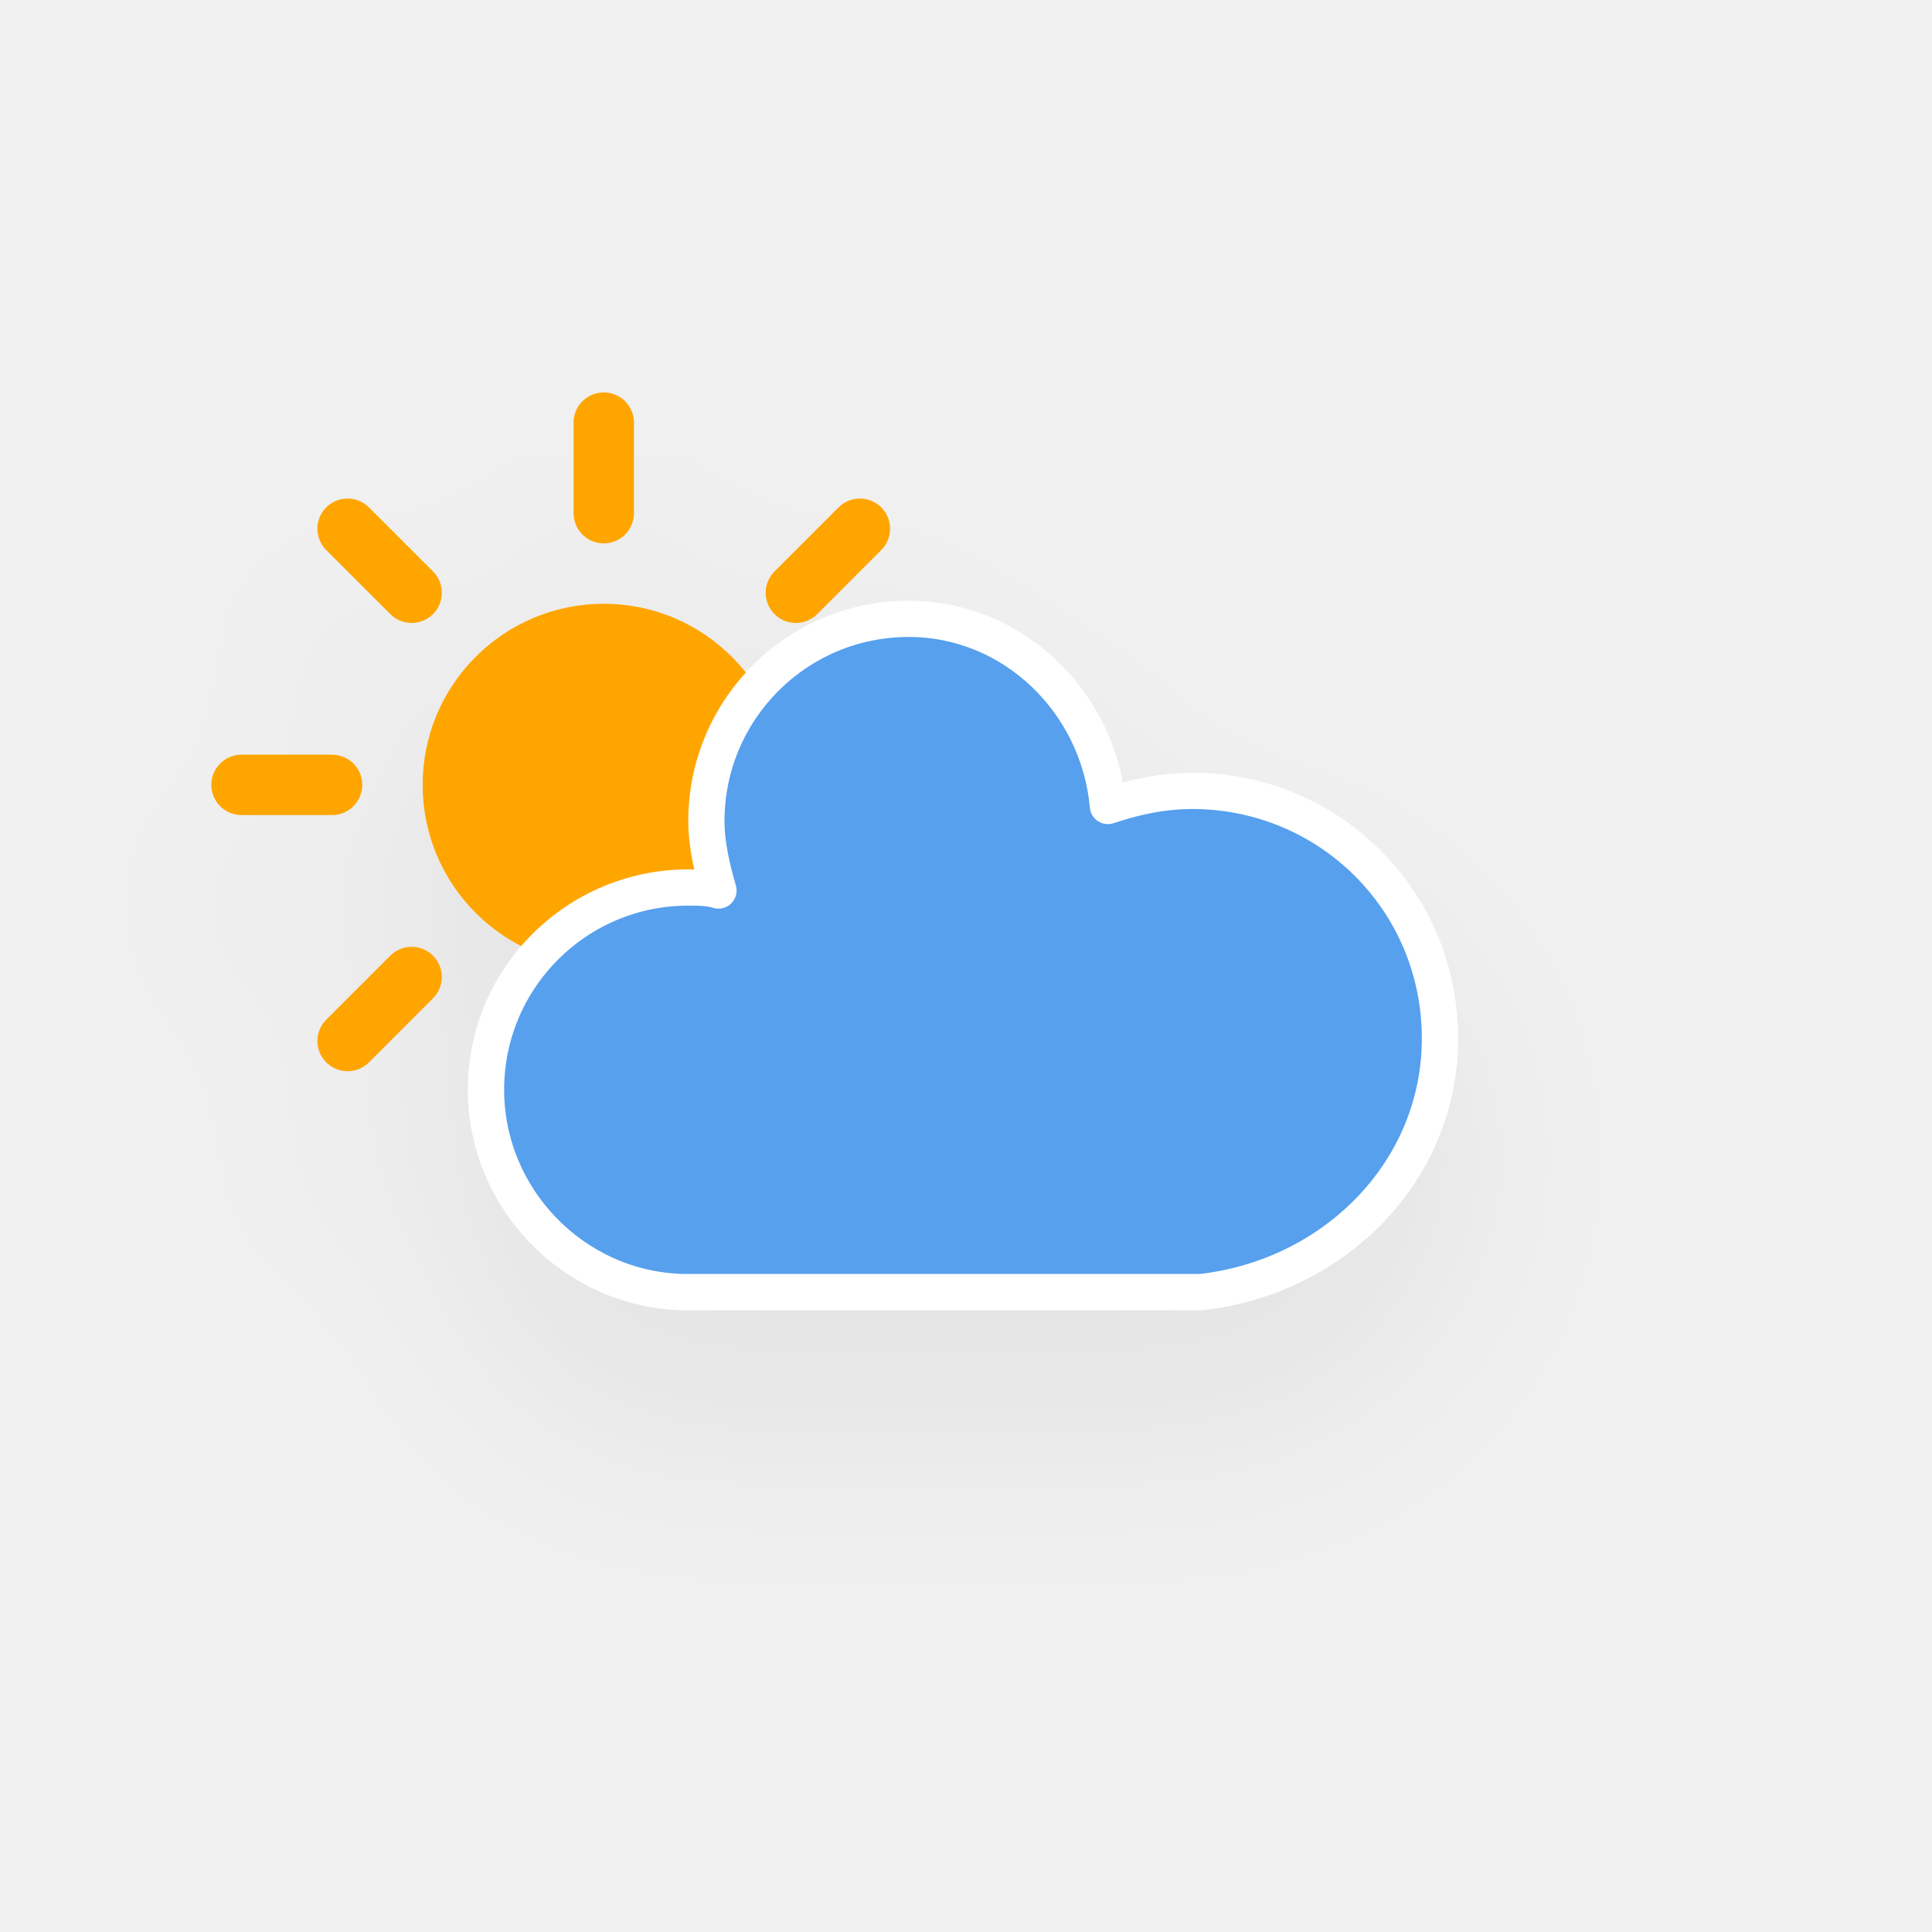
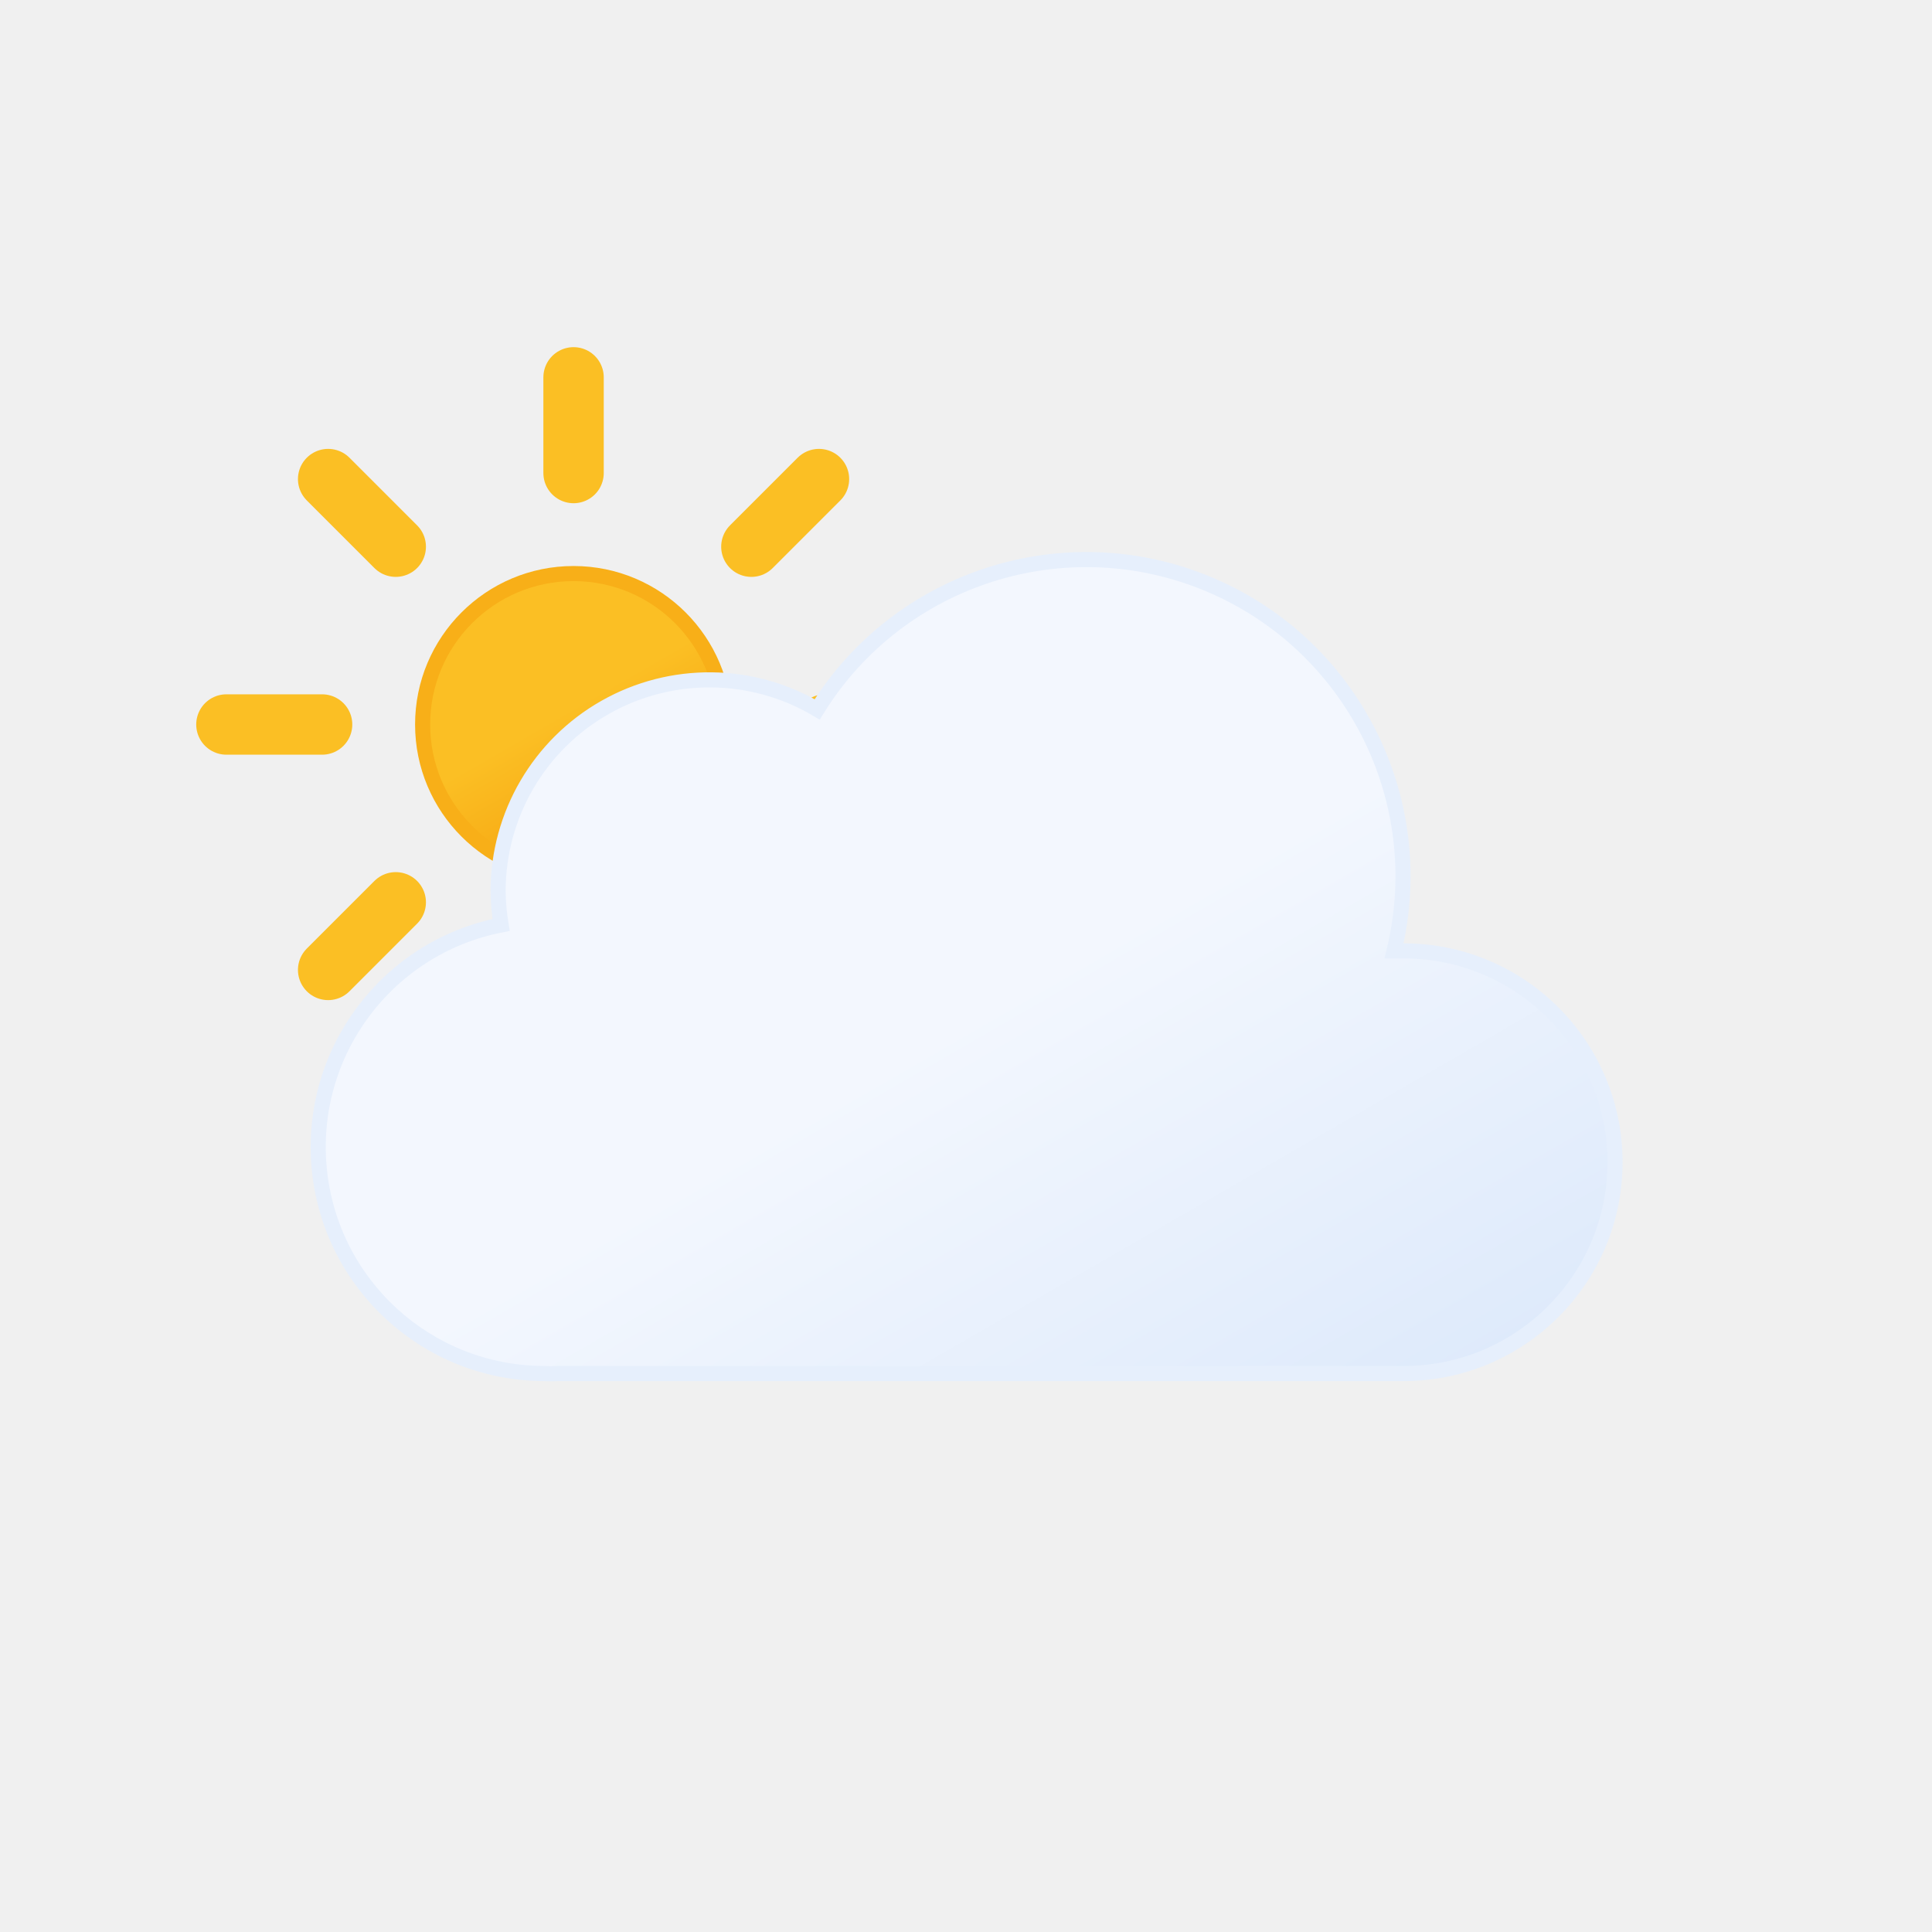
- <svg xmlns="http://www.w3.org/2000/svg" version="1.1" width="64" height="64" viewbox="0 0 64 64">
+ <svg xmlns="http://www.w3.org/2000/svg" viewBox="0 0 64 64">
  <defs>
-     <filter id="blur" width="200%" height="200%">
-       <feGaussianBlur in="SourceAlpha" stdDeviation="3" />
-       <feOffset dx="0" dy="4" result="offsetblur" />
-       <feComponentTransfer>
-         <feFuncA type="linear" slope="0.05" />
-       </feComponentTransfer>
-       <feMerge>
-         <feMergeNode />
-         <feMergeNode in="SourceGraphic" />
-       </feMerge>
-     </filter>
-     <style type="text/css">
- /*
- ** CLOUDS
- */
- @keyframes am-weather-cloud-2 {
-   0% {
-     -webkit-transform: translate(0px,0px);
-        -moz-transform: translate(0px,0px);
-         -ms-transform: translate(0px,0px);
-             transform: translate(0px,0px);
-   }
- 
-   50% {
-     -webkit-transform: translate(2px,0px);
-        -moz-transform: translate(2px,0px);
-         -ms-transform: translate(2px,0px);
-             transform: translate(2px,0px);
-   }
- 
-   100% {
-     -webkit-transform: translate(0px,0px);
-        -moz-transform: translate(0px,0px);
-         -ms-transform: translate(0px,0px);
-             transform: translate(0px,0px);
-   }
- }
- 
- .am-weather-cloud-2 {
-   -webkit-animation-name: am-weather-cloud-2;
-      -moz-animation-name: am-weather-cloud-2;
-           animation-name: am-weather-cloud-2;
-   -webkit-animation-duration: 3s;
-      -moz-animation-duration: 3s;
-           animation-duration: 3s;
-   -webkit-animation-timing-function: linear;
-      -moz-animation-timing-function: linear;
-           animation-timing-function: linear;
-   -webkit-animation-iteration-count: infinite;
-      -moz-animation-iteration-count: infinite;
-           animation-iteration-count: infinite;
- }
- 
- /*
- ** SUN
- */
- @keyframes am-weather-sun {
-   0% {
-     -webkit-transform: rotate(0deg);
-        -moz-transform: rotate(0deg);
-         -ms-transform: rotate(0deg);
-             transform: rotate(0deg);
-   }
- 
-   100% {
-     -webkit-transform: rotate(360deg);
-        -moz-transform: rotate(360deg);
-         -ms-transform: rotate(360deg);
-             transform: rotate(360deg);
-   }
- }
- 
- .am-weather-sun {
-   -webkit-animation-name: am-weather-sun;
-      -moz-animation-name: am-weather-sun;
-       -ms-animation-name: am-weather-sun;
-           animation-name: am-weather-sun;
-   -webkit-animation-duration: 9s;
-      -moz-animation-duration: 9s;
-       -ms-animation-duration: 9s;
-           animation-duration: 9s;
-   -webkit-animation-timing-function: linear;
-      -moz-animation-timing-function: linear;
-       -ms-animation-timing-function: linear;
-           animation-timing-function: linear;
-   -webkit-animation-iteration-count: infinite;
-      -moz-animation-iteration-count: infinite;
-       -ms-animation-iteration-count: infinite;
-           animation-iteration-count: infinite;
- }
- 
- @keyframes am-weather-sun-shiny {
-   0% {
-     stroke-dasharray: 3px 10px;
-     stroke-dashoffset: 0px;
-   }
- 
-   50% {
-     stroke-dasharray: 0.1px 10px;
-     stroke-dashoffset: -1px;
-   }
- 
-   100% {
-     stroke-dasharray: 3px 10px;
-     stroke-dashoffset: 0px;
-   }
- }
- 
- .am-weather-sun-shiny line {
-   -webkit-animation-name: am-weather-sun-shiny;
-      -moz-animation-name: am-weather-sun-shiny;
-       -ms-animation-name: am-weather-sun-shiny;
-           animation-name: am-weather-sun-shiny;
-   -webkit-animation-duration: 2s;
-      -moz-animation-duration: 2s;
-       -ms-animation-duration: 2s;
-           animation-duration: 2s;
-   -webkit-animation-timing-function: linear;
-      -moz-animation-timing-function: linear;
-       -ms-animation-timing-function: linear;
-           animation-timing-function: linear;
-   -webkit-animation-iteration-count: infinite;
-      -moz-animation-iteration-count: infinite;
-       -ms-animation-iteration-count: infinite;
-           animation-iteration-count: infinite;
- }
-         </style>
+     <linearGradient id="a" x1="16.5" y1="19.67" x2="21.5" y2="28.33" gradientUnits="userSpaceOnUse">
+       <stop offset="0" stop-color="#fbbf24" />
+       <stop offset="0.45" stop-color="#fbbf24" />
+       <stop offset="1" stop-color="#f59e0b" />
+     </linearGradient>
+     <linearGradient id="b" x1="22.56" y1="21.96" x2="39.2" y2="50.8" gradientUnits="userSpaceOnUse">
+       <stop offset="0" stop-color="#f3f7fe" />
+       <stop offset="0.45" stop-color="#f3f7fe" />
+       <stop offset="1" stop-color="#deeafb" />
+     </linearGradient>
  </defs>
-   <g filter="url(#blur)" id="cloudy-day-3">
-     <g transform="translate(20,10)">
-       <g transform="translate(0,16)">
-         <g class="am-weather-sun">
-           <g>
-             <line fill="none" stroke="orange" stroke-linecap="round" stroke-width="2" transform="translate(0,9)" x1="0" x2="0" y1="0" y2="3" />
-           </g>
-           <g transform="rotate(45)">
-             <line fill="none" stroke="orange" stroke-linecap="round" stroke-width="2" transform="translate(0,9)" x1="0" x2="0" y1="0" y2="3" />
-           </g>
-           <g transform="rotate(90)">
-             <line fill="none" stroke="orange" stroke-linecap="round" stroke-width="2" transform="translate(0,9)" x1="0" x2="0" y1="0" y2="3" />
-           </g>
-           <g transform="rotate(135)">
-             <line fill="none" stroke="orange" stroke-linecap="round" stroke-width="2" transform="translate(0,9)" x1="0" x2="0" y1="0" y2="3" />
-           </g>
-           <g transform="rotate(180)">
-             <line fill="none" stroke="orange" stroke-linecap="round" stroke-width="2" transform="translate(0,9)" x1="0" x2="0" y1="0" y2="3" />
-           </g>
-           <g transform="rotate(225)">
-             <line fill="none" stroke="orange" stroke-linecap="round" stroke-width="2" transform="translate(0,9)" x1="0" x2="0" y1="0" y2="3" />
-           </g>
-           <g transform="rotate(270)">
-             <line fill="none" stroke="orange" stroke-linecap="round" stroke-width="2" transform="translate(0,9)" x1="0" x2="0" y1="0" y2="3" />
-           </g>
-           <g transform="rotate(315)">
-             <line fill="none" stroke="orange" stroke-linecap="round" stroke-width="2" transform="translate(0,9)" x1="0" x2="0" y1="0" y2="3" />
-           </g>
-         </g>
-         <circle cx="0" cy="0" fill="orange" r="5" stroke="orange" stroke-width="2" />
-       </g>
-       <g class="am-weather-cloud-2">
-         <path d="M47.7,35.4c0-4.6-3.7-8.2-8.2-8.2c-1,0-1.9,0.2-2.8,0.5c-0.3-3.4-3.1-6.2-6.6-6.2c-3.7,0-6.7,3-6.7,6.7c0,0.8,0.2,1.6,0.4,2.3    c-0.3-0.1-0.7-0.1-1-0.1c-3.7,0-6.7,3-6.7,6.7c0,3.6,2.9,6.6,6.5,6.7l17.2,0C44.2,43.3,47.7,39.8,47.7,35.4z" fill="#57A0EE" stroke="white" stroke-linejoin="round" stroke-width="1.2" transform="translate(-20,-11)" />
-       </g>
-     </g>
-   </g>
+   <circle cx="19" cy="24" r="5" stroke="#f8af18" stroke-miterlimit="10" stroke-width="0.5" fill="url(#a)" />
+   <path d="M19,15.67V12.5m0,23V32.33m5.89-14.22,2.24-2.24M10.87,32.13l2.24-2.24m0-11.78-2.24-2.24M27.13,32.13l-2.24-2.24M7.5,24h3.17M30.5,24H27.33" fill="none" stroke="#fbbf24" stroke-linecap="round" stroke-miterlimit="10" stroke-width="2">
+     <animateTransform attributeName="transform" type="rotate" values="0 19 24; 360 19 24" dur="45s" repeatCount="indefinite" />
+   </path>
+   <path d="M46.5,31.5l-.32,0a10.49,10.49,0,0,0-19.11-8,7,7,0,0,0-10.57,6,7.21,7.21,0,0,0,.1,1.14A7.5,7.5,0,0,0,18,45.5a4.19,4.19,0,0,0,.5,0v0h28a7,7,0,0,0,0-14Z" stroke="#e6effc" stroke-miterlimit="10" stroke-width="0.5" fill="url(#b)" />
</svg>
